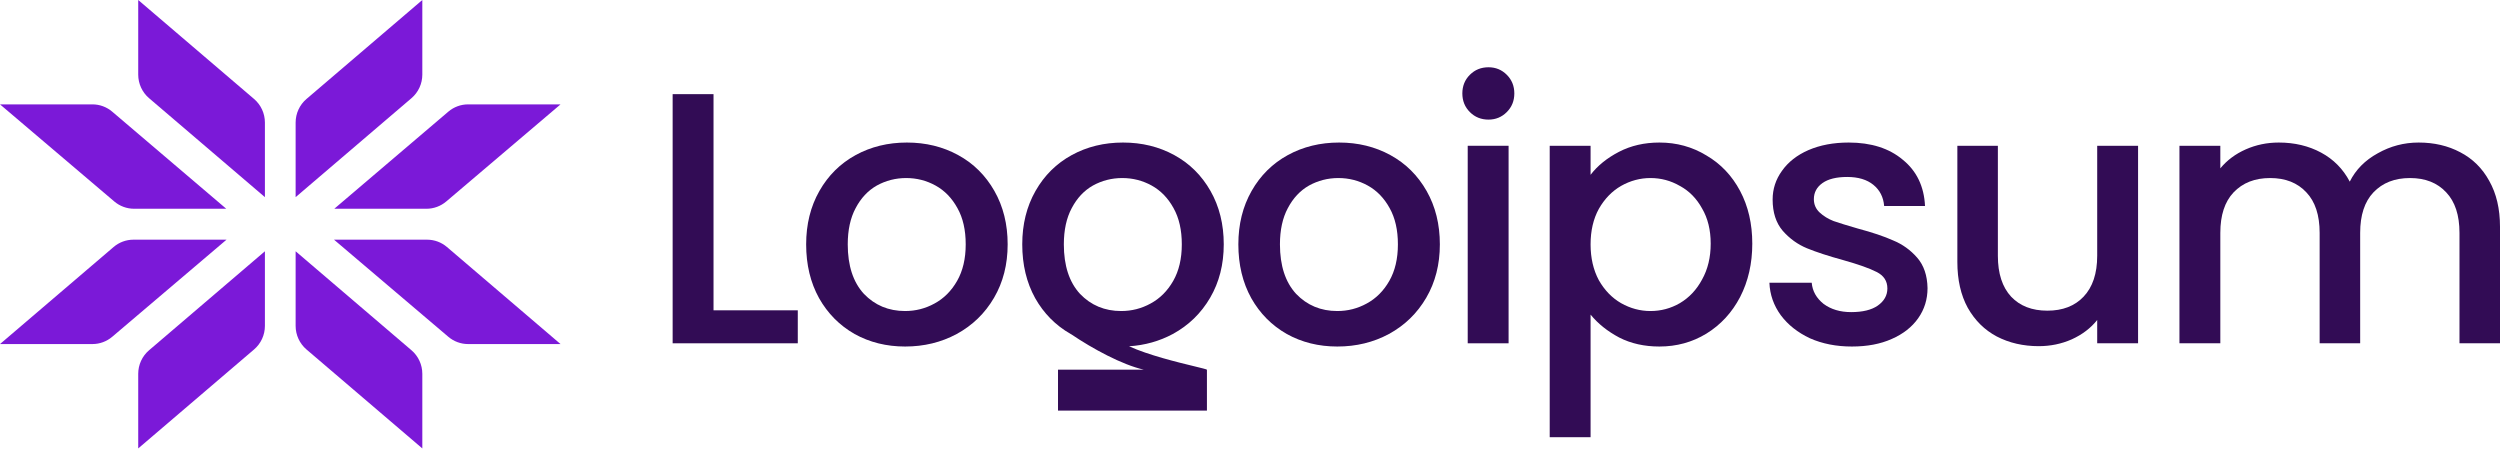
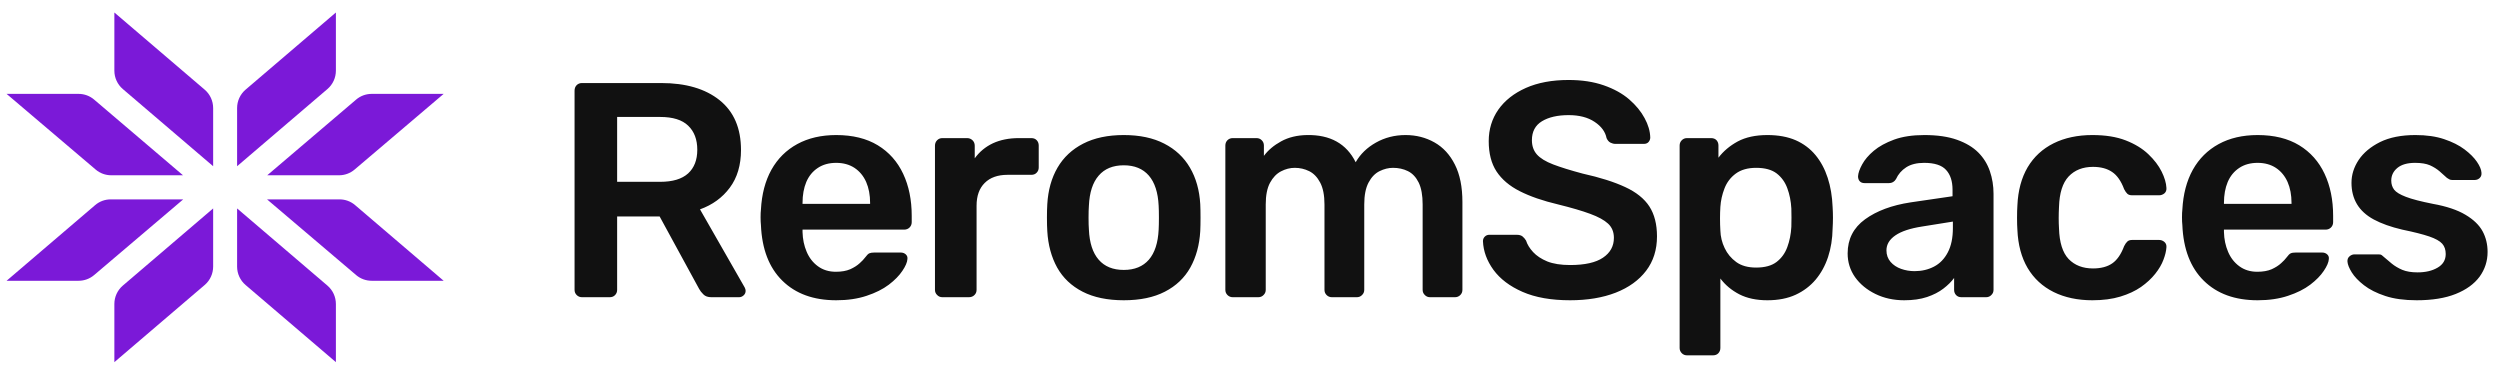
- <svg xmlns="http://www.w3.org/2000/svg" width="223" height="40" viewBox="0 0 223 40" fill="none">
-   <path d="M12.329 0L22.663 8.829C23.276 9.353 23.63 10.122 23.63 10.932V17.586L13.296 8.757C12.682 8.233 12.329 7.464 12.329 6.654V0Z" fill="#7B19D8" />
-   <path d="M12.329 40L22.663 31.171C23.276 30.647 23.63 29.878 23.63 29.068V22.414L13.296 31.243C12.682 31.767 12.329 32.536 12.329 33.346V40Z" fill="#7B19D8" />
-   <path d="M0 9.31L10.194 17.971C10.688 18.39 11.314 18.621 11.96 18.621H20.181L10.012 9.963C9.518 9.541 8.891 9.31 8.243 9.31H0Z" fill="#7B19D8" />
-   <path d="M0 30.69L10.131 22.035C10.626 21.611 11.254 21.379 11.903 21.379H20.206L10.012 30.039C9.518 30.459 8.892 30.69 8.245 30.69H0Z" fill="#7B19D8" />
-   <path d="M37.671 0L27.337 8.829C26.724 9.353 26.37 10.122 26.37 10.932V17.586L36.704 8.757C37.318 8.233 37.671 7.464 37.671 6.654V0Z" fill="#7B19D8" />
-   <path d="M37.671 40L27.337 31.171C26.724 30.647 26.37 29.878 26.37 29.068V22.414L36.704 31.243C37.318 31.767 37.671 32.536 37.671 33.346V40Z" fill="#7B19D8" />
-   <path d="M50 9.31L39.806 17.971C39.312 18.39 38.686 18.621 38.04 18.621H29.819L39.987 9.963C40.482 9.541 41.109 9.31 41.757 9.31H50Z" fill="#7B19D8" />
-   <path d="M50 30.69L39.869 22.035C39.374 21.611 38.746 21.379 38.097 21.379H29.794L39.988 30.039C40.482 30.459 41.108 30.69 41.755 30.69H50Z" fill="#7B19D8" />
-   <path d="M132.775 10.669C132.114 10.669 131.56 10.445 131.112 9.997C130.664 9.549 130.441 8.995 130.441 8.334C130.441 7.673 130.664 7.119 131.112 6.672C131.56 6.224 132.114 6 132.775 6C133.415 6 133.959 6.224 134.406 6.672C134.854 7.119 135.078 7.673 135.078 8.334C135.078 8.995 134.854 9.549 134.406 9.997C133.959 10.445 133.415 10.669 132.775 10.669Z" fill="#320C55" />
-   <path d="M134.566 13.003V30.622H130.92V13.003H134.566Z" fill="#320C55" />
-   <path fill-rule="evenodd" clip-rule="evenodd" d="M144.407 13.546C143.341 14.101 142.498 14.783 141.88 15.593V13.003H138.234V39H141.88V28.064C142.541 28.874 143.394 29.556 144.439 30.11C145.483 30.643 146.678 30.91 148.021 30.91C149.556 30.91 150.953 30.526 152.211 29.759C153.49 28.97 154.492 27.883 155.217 26.497C155.942 25.09 156.304 23.502 156.304 21.733C156.304 19.963 155.942 18.396 155.217 17.032C154.492 15.668 153.49 14.612 152.211 13.866C150.953 13.099 149.556 12.715 148.021 12.715C146.678 12.715 145.473 12.992 144.407 13.546ZM151.827 18.599C152.339 19.473 152.594 20.517 152.594 21.733C152.594 22.948 152.339 24.014 151.827 24.93C151.336 25.847 150.675 26.55 149.844 27.041C149.034 27.51 148.159 27.744 147.221 27.744C146.304 27.744 145.43 27.51 144.599 27.041C143.788 26.572 143.127 25.89 142.616 24.994C142.125 24.078 141.88 23.012 141.88 21.797C141.88 20.581 142.125 19.526 142.616 18.631C143.127 17.735 143.788 17.053 144.599 16.584C145.43 16.115 146.304 15.881 147.221 15.881C148.159 15.881 149.034 16.115 149.844 16.584C150.675 17.032 151.336 17.703 151.827 18.599Z" fill="#320C55" />
-   <path d="M165.187 30.91C163.801 30.91 162.554 30.665 161.445 30.174C160.358 29.663 159.494 28.981 158.855 28.128C158.215 27.254 157.874 26.284 157.831 25.218H161.605C161.669 25.964 162.021 26.593 162.661 27.105C163.322 27.595 164.143 27.84 165.123 27.84C166.147 27.84 166.936 27.648 167.49 27.265C168.066 26.86 168.354 26.348 168.354 25.73C168.354 25.069 168.034 24.578 167.394 24.259C166.776 23.939 165.784 23.587 164.42 23.203C163.098 22.841 162.021 22.489 161.189 22.148C160.358 21.807 159.633 21.285 159.015 20.581C158.418 19.878 158.119 18.951 158.119 17.799C158.119 16.861 158.396 16.009 158.951 15.241C159.505 14.453 160.294 13.834 161.317 13.387C162.362 12.939 163.556 12.715 164.899 12.715C166.904 12.715 168.514 13.227 169.729 14.25C170.966 15.252 171.627 16.627 171.712 18.375H168.066C168.002 17.586 167.682 16.957 167.106 16.488C166.531 16.019 165.752 15.785 164.772 15.785C163.812 15.785 163.076 15.966 162.565 16.328C162.053 16.691 161.797 17.171 161.797 17.767C161.797 18.236 161.968 18.631 162.309 18.951C162.65 19.27 163.066 19.526 163.556 19.718C164.047 19.889 164.772 20.112 165.731 20.39C167.01 20.731 168.055 21.082 168.865 21.445C169.697 21.786 170.411 22.297 171.008 22.98C171.605 23.662 171.914 24.568 171.936 25.698C171.936 26.7 171.659 27.595 171.104 28.384C170.55 29.172 169.761 29.791 168.737 30.238C167.735 30.686 166.552 30.91 165.187 30.91Z" fill="#320C55" />
-   <path d="M219.45 13.579C218.362 13.003 217.126 12.715 215.74 12.715C214.439 12.715 213.224 13.035 212.094 13.674C210.964 14.293 210.132 15.135 209.599 16.201C209.002 15.071 208.149 14.207 207.04 13.611C205.932 13.014 204.674 12.715 203.266 12.715C202.222 12.715 201.241 12.918 200.324 13.323C199.407 13.728 198.65 14.293 198.053 15.017V13.003H194.407V30.622H198.053V20.773C198.053 19.196 198.448 17.991 199.236 17.16C200.047 16.307 201.134 15.881 202.499 15.881C203.863 15.881 204.94 16.307 205.729 17.16C206.518 17.991 206.912 19.196 206.912 20.773V30.622H210.527V20.773C210.527 19.196 210.921 17.991 211.71 17.16C212.52 16.307 213.608 15.881 214.972 15.881C216.337 15.881 217.414 16.307 218.203 17.16C218.991 17.991 219.386 19.196 219.386 20.773V30.622H223V20.23C223 18.631 222.68 17.267 222.041 16.137C221.422 15.007 220.559 14.154 219.45 13.579Z" fill="#320C55" />
-   <path d="M190.716 30.622V13.003H187.07V22.82C187.07 24.397 186.664 25.612 185.854 26.465C185.065 27.297 183.989 27.712 182.624 27.712C181.259 27.712 180.183 27.297 179.394 26.465C178.605 25.612 178.21 24.397 178.21 22.82V13.003H174.596V23.363C174.596 24.962 174.905 26.326 175.524 27.456C176.163 28.586 177.027 29.439 178.114 30.015C179.223 30.59 180.47 30.878 181.856 30.878C182.901 30.878 183.882 30.675 184.799 30.27C185.737 29.844 186.494 29.268 187.07 28.544V30.622H190.716Z" fill="#320C55" />
-   <path fill-rule="evenodd" clip-rule="evenodd" d="M114.779 29.791C116.122 30.537 117.625 30.91 119.288 30.91C120.973 30.91 122.508 30.537 123.894 29.791C125.301 29.023 126.41 27.947 127.22 26.561C128.03 25.175 128.435 23.587 128.435 21.797C128.435 20.006 128.041 18.418 127.252 17.032C126.463 15.646 125.386 14.58 124.022 13.834C122.657 13.088 121.133 12.715 119.448 12.715C117.764 12.715 116.239 13.088 114.874 13.834C113.51 14.58 112.433 15.646 111.644 17.032C110.855 18.418 110.461 20.006 110.461 21.797C110.461 23.608 110.845 25.207 111.612 26.593C112.38 27.957 113.435 29.023 114.779 29.791ZM121.911 27.073C121.101 27.52 120.226 27.744 119.288 27.744C117.817 27.744 116.591 27.233 115.61 26.209C114.651 25.165 114.171 23.694 114.171 21.797C114.171 20.517 114.405 19.441 114.874 18.567C115.344 17.672 115.973 17 116.761 16.552C117.572 16.105 118.446 15.881 119.384 15.881C120.322 15.881 121.196 16.105 122.007 16.552C122.817 17 123.467 17.672 123.958 18.567C124.448 19.441 124.693 20.517 124.693 21.797C124.693 23.076 124.437 24.163 123.926 25.058C123.414 25.953 122.742 26.625 121.911 27.073Z" fill="#320C55" />
-   <path fill-rule="evenodd" clip-rule="evenodd" d="M95.576 29.831C95.552 29.818 95.527 29.804 95.502 29.791C94.159 29.023 93.104 27.957 92.336 26.593C91.568 25.207 91.185 23.608 91.185 21.797C91.185 20.006 91.579 18.418 92.368 17.032C93.157 15.646 94.234 14.58 95.598 13.834C96.963 13.088 98.487 12.715 100.172 12.715C101.856 12.715 103.381 13.088 104.746 13.834C106.11 14.58 107.187 15.646 107.976 17.032C108.765 18.418 109.159 20.006 109.159 21.797C109.159 23.587 108.754 25.175 107.944 26.561C107.134 27.947 106.025 29.023 104.618 29.791C103.426 30.432 102.124 30.798 100.711 30.888C102.442 31.68 105.075 32.319 106.553 32.678C107.186 32.832 107.607 32.934 107.656 32.975L107.658 32.975V36.623H94.374V32.975H102.029C100.082 32.535 97.437 31.092 95.576 29.831ZM100.012 27.744C100.95 27.744 101.824 27.52 102.635 27.073C103.466 26.625 104.138 25.953 104.65 25.058C105.161 24.163 105.417 23.076 105.417 21.797C105.417 20.517 105.172 19.441 104.682 18.567C104.191 17.672 103.541 17 102.731 16.552C101.92 16.105 101.046 15.881 100.108 15.881C99.17 15.881 98.296 16.105 97.485 16.552C96.696 17 96.067 17.672 95.598 18.567C95.129 19.441 94.895 20.517 94.895 21.797C94.895 23.694 95.374 25.165 96.334 26.209C97.315 27.233 98.541 27.744 100.012 27.744Z" fill="#320C55" />
-   <path fill-rule="evenodd" clip-rule="evenodd" d="M76.226 29.791C77.57 30.537 79.073 30.91 80.736 30.91C82.42 30.91 83.956 30.537 85.341 29.791C86.749 29.023 87.858 27.947 88.668 26.561C89.478 25.175 89.883 23.587 89.883 21.797C89.883 20.006 89.489 18.418 88.7 17.032C87.911 15.646 86.834 14.58 85.469 13.834C84.105 13.088 82.58 12.715 80.896 12.715C79.211 12.715 77.687 13.088 76.322 13.834C74.958 14.58 73.881 15.646 73.092 17.032C72.303 18.418 71.909 20.006 71.909 21.797C71.909 23.608 72.292 25.207 73.06 26.593C73.828 27.957 74.883 29.023 76.226 29.791ZM83.359 27.073C82.548 27.52 81.674 27.744 80.736 27.744C79.265 27.744 78.039 27.233 77.058 26.209C76.098 25.165 75.619 23.694 75.619 21.797C75.619 20.517 75.853 19.441 76.322 18.567C76.791 17.672 77.42 17 78.209 16.552C79.019 16.105 79.894 15.881 80.832 15.881C81.77 15.881 82.644 16.105 83.454 16.552C84.265 17 84.915 17.672 85.405 18.567C85.896 19.441 86.141 20.517 86.141 21.797C86.141 23.076 85.885 24.163 85.373 25.058C84.862 25.953 84.19 26.625 83.359 27.073Z" fill="#320C55" />
-   <path d="M63.646 27.68H71.162V30.622H60V8.398H63.646V27.68Z" fill="#320C55" />
+ <svg xmlns="http://www.w3.org/2000/svg" data-logo="logo" viewBox="0 0 286 43">
+   <g id="logogram" transform="translate(0, 1) rotate(0) ">
+     <path d="M13.083 0.43L23.417 9.259C24.031 9.783 24.384 10.552 24.384 11.362V18.016L14.05 9.187C13.437 8.663 13.083 7.894 13.083 7.084V0.43Z" fill="#7B19D8" />
+     <path d="M13.083 40.43L23.417 31.601C24.031 31.077 24.384 30.308 24.384 29.498V22.844L14.05 31.673C13.437 32.197 13.083 32.966 13.083 33.776V40.43Z" fill="#7B19D8" />
+     <path d="M0.754 9.74L10.948 18.401C11.442 18.82 12.068 19.051 12.715 19.051H20.935L10.767 10.393C10.272 9.971 9.646 9.74 8.998 9.74H0.754Z" fill="#7B19D8" />
+     <path d="M0.754 31.12L10.885 22.465C11.38 22.041 12.009 21.809 12.658 21.809H20.96L10.766 30.469C10.272 30.889 9.646 31.12 9 31.12H0.754Z" fill="#7B19D8" />
+     <path d="M38.426 0.43L28.091 9.259C27.478 9.783 27.124 10.552 27.124 11.362V18.016L37.458 9.187C38.072 8.663 38.426 7.894 38.426 7.084V0.43Z" fill="#7B19D8" />
+     <path d="M38.426 40.43L28.091 31.601C27.478 31.077 27.124 30.308 27.124 29.498V22.844L37.458 31.673C38.072 32.197 38.426 32.966 38.426 33.776V40.43Z" fill="#7B19D8" />
+     <path d="M50.754 9.74L40.561 18.401C40.067 18.82 39.441 19.051 38.794 19.051H30.573L40.742 10.393C41.236 9.971 41.863 9.74 42.511 9.74H50.754Z" fill="#7B19D8" />
+     <path d="M50.754 31.12L40.623 22.465C40.128 22.041 39.5 21.809 38.851 21.809H30.549L40.742 30.469C41.237 30.889 41.862 31.12 42.509 31.12H50.754Z" fill="#7B19D8" />
+   </g>
+   <g id="logotype" transform="translate(57, 2)">
+     <path fill="#111111" d="M12.76 32L9.57 32Q9.22 32 8.97 31.75Q8.73 31.51 8.73 31.16L8.73 31.16L8.73 8.37Q8.73 7.99 8.97 7.74Q9.22 7.50 9.57 7.50L9.57 7.50L18.64 7.50Q22.87 7.50 25.32 9.46Q27.77 11.42 27.77 15.16L27.77 15.16Q27.77 17.75 26.49 19.47Q25.22 21.18 23.08 21.95L23.08 21.95L28.19 30.88Q28.30 31.09 28.30 31.27L28.30 31.27Q28.30 31.58 28.07 31.79Q27.84 32 27.56 32L27.56 32L24.38 32Q23.78 32 23.47 31.68Q23.15 31.37 22.98 31.05L22.98 31.05L18.46 22.76L13.60 22.76L13.60 31.16Q13.60 31.51 13.37 31.75Q13.14 32 12.76 32L12.76 32ZM13.60 11.38L13.60 18.80L18.53 18.80Q20.66 18.80 21.72 17.84Q22.77 16.88 22.77 15.13L22.77 15.13Q22.77 13.38 21.73 12.38Q20.70 11.38 18.53 11.38L18.53 11.38L13.60 11.38ZM38.66 32.35L38.66 32.35Q34.77 32.35 32.50 30.11Q30.22 27.87 30.05 23.74L30.05 23.74Q30.01 23.39 30.01 22.85Q30.01 22.30 30.05 21.99L30.05 21.99Q30.19 19.33 31.25 17.42Q32.32 15.51 34.21 14.48Q36.10 13.45 38.66 13.45L38.66 13.45Q41.49 13.45 43.42 14.62Q45.34 15.79 46.32 17.88Q47.30 19.96 47.30 22.69L47.30 22.69L47.30 23.42Q47.30 23.77 47.06 24.02Q46.81 24.27 46.43 24.27L46.43 24.27L34.81 24.27Q34.81 24.27 34.81 24.37Q34.81 24.48 34.81 24.54L34.81 24.54Q34.84 25.77 35.28 26.80Q35.72 27.84 36.57 28.46Q37.43 29.09 38.62 29.09L38.62 29.09Q39.60 29.09 40.27 28.80Q40.93 28.50 41.35 28.11Q41.77 27.73 41.95 27.48L41.95 27.48Q42.26 27.06 42.45 26.98Q42.65 26.89 43.03 26.89L43.03 26.89L46.04 26.89Q46.39 26.89 46.62 27.10Q46.85 27.31 46.81 27.63L46.81 27.63Q46.78 28.18 46.23 28.99Q45.69 29.80 44.68 30.57Q43.66 31.34 42.14 31.84Q40.62 32.35 38.66 32.35ZM34.81 21.22L34.81 21.32L42.54 21.32L42.54 21.22Q42.54 19.85 42.09 18.82Q41.63 17.79 40.76 17.21Q39.88 16.63 38.66 16.63L38.66 16.63Q37.43 16.63 36.56 17.21Q35.68 17.79 35.24 18.82Q34.81 19.85 34.81 21.22L34.81 21.22ZM53.85 32L50.80 32Q50.45 32 50.21 31.75Q49.96 31.51 49.96 31.16L49.96 31.16L49.96 14.67Q49.96 14.29 50.21 14.04Q50.45 13.80 50.80 13.80L50.80 13.80L53.64 13.80Q53.99 13.80 54.25 14.04Q54.51 14.29 54.51 14.67L54.51 14.67L54.51 16.11Q55.32 14.99 56.59 14.39Q57.87 13.80 59.55 13.80L59.55 13.80L60.99 13.80Q61.37 13.80 61.60 14.04Q61.83 14.29 61.83 14.64L61.83 14.64L61.83 17.16Q61.83 17.51 61.60 17.75Q61.37 18 60.99 18L60.99 18L58.26 18Q56.58 18 55.65 18.93Q54.72 19.85 54.72 21.53L54.72 21.53L54.72 31.16Q54.72 31.51 54.48 31.75Q54.23 32 53.85 32L53.85 32ZM71.56 32.35L71.56 32.35Q68.76 32.35 66.85 31.37Q64.94 30.39 63.94 28.61Q62.95 26.82 62.81 24.44L62.81 24.44Q62.77 23.81 62.77 22.90Q62.77 21.99 62.81 21.36L62.81 21.36Q62.95 18.95 63.98 17.18Q65.01 15.41 66.92 14.43Q68.83 13.45 71.56 13.45L71.56 13.45Q74.29 13.45 76.19 14.43Q78.10 15.41 79.13 17.18Q80.17 18.95 80.31 21.36L80.31 21.36Q80.34 21.99 80.34 22.90Q80.34 23.81 80.31 24.44L80.31 24.44Q80.17 26.82 79.17 28.61Q78.17 30.39 76.26 31.37Q74.36 32.35 71.56 32.35ZM71.56 28.88L71.56 28.88Q73.41 28.88 74.43 27.71Q75.44 26.54 75.55 24.27L75.55 24.27Q75.58 23.74 75.58 22.90Q75.58 22.06 75.55 21.53L75.55 21.53Q75.44 19.26 74.43 18.09Q73.41 16.91 71.56 16.91L71.56 16.91Q69.70 16.91 68.69 18.09Q67.67 19.26 67.57 21.53L67.57 21.53Q67.53 22.06 67.53 22.90Q67.53 23.74 67.57 24.27L67.57 24.27Q67.67 26.54 68.69 27.71Q69.70 28.88 71.56 28.88ZM86.96 32L84.02 32Q83.67 32 83.42 31.75Q83.18 31.51 83.18 31.16L83.18 31.16L83.18 14.64Q83.18 14.29 83.42 14.04Q83.67 13.80 84.02 13.80L84.02 13.80L86.75 13.80Q87.10 13.80 87.34 14.04Q87.59 14.29 87.59 14.64L87.59 14.64L87.59 15.83Q88.32 14.85 89.56 14.17Q90.81 13.48 92.52 13.45L92.52 13.45Q96.51 13.38 98.09 16.56L98.09 16.56Q98.89 15.16 100.41 14.31Q101.94 13.45 103.79 13.45L103.79 13.45Q105.61 13.45 107.10 14.29Q108.59 15.13 109.44 16.83Q110.30 18.52 110.30 21.11L110.30 21.11L110.30 31.16Q110.30 31.51 110.06 31.75Q109.81 32 109.46 32L109.46 32L106.59 32Q106.24 32 106.00 31.75Q105.75 31.51 105.75 31.16L105.75 31.16L105.75 21.39Q105.75 19.82 105.30 18.89Q104.84 17.96 104.07 17.58Q103.30 17.20 102.36 17.20L102.36 17.20Q101.59 17.20 100.82 17.58Q100.05 17.96 99.56 18.89Q99.07 19.82 99.07 21.39L99.07 21.39L99.07 31.16Q99.07 31.51 98.82 31.75Q98.58 32 98.23 32L98.23 32L95.36 32Q95.01 32 94.76 31.75Q94.52 31.51 94.52 31.16L94.52 31.16L94.52 21.39Q94.52 19.82 94.03 18.89Q93.54 17.96 92.77 17.58Q92.00 17.20 91.12 17.20L91.12 17.20Q90.32 17.20 89.55 17.60Q88.78 18 88.29 18.91Q87.80 19.82 87.80 21.39L87.80 21.39L87.80 31.16Q87.80 31.51 87.55 31.75Q87.31 32 86.96 32L86.96 32ZM122.62 32.35L122.62 32.35Q119.37 32.35 117.18 31.39Q114.99 30.43 113.85 28.87Q112.72 27.31 112.65 25.59L112.65 25.59Q112.65 25.28 112.86 25.07Q113.07 24.86 113.38 24.86L113.38 24.86L116.50 24.86Q116.95 24.86 117.18 25.05Q117.41 25.24 117.58 25.52L117.58 25.52Q117.79 26.19 118.39 26.84Q118.98 27.48 120.01 27.91Q121.05 28.32 122.62 28.32L122.62 28.32Q125.14 28.32 126.38 27.48Q127.63 26.64 127.63 25.21L127.63 25.21Q127.63 24.20 126.96 23.58Q126.30 22.97 124.91 22.46Q123.53 21.95 121.26 21.39L121.26 21.39Q118.63 20.77 116.86 19.87Q115.10 18.98 114.20 17.61Q113.31 16.25 113.31 14.15L113.31 14.15Q113.31 12.12 114.41 10.54Q115.52 8.97 117.56 8.06Q119.61 7.15 122.45 7.15L122.45 7.15Q124.72 7.15 126.47 7.76Q128.22 8.37 129.38 9.37Q130.53 10.37 131.14 11.51Q131.76 12.64 131.79 13.73L131.79 13.73Q131.79 14.01 131.60 14.24Q131.41 14.46 131.06 14.46L131.06 14.46L127.80 14.46Q127.52 14.46 127.24 14.32Q126.96 14.18 126.79 13.80L126.79 13.80Q126.58 12.71 125.42 11.94Q124.27 11.17 122.45 11.17L122.45 11.17Q120.56 11.17 119.40 11.87Q118.25 12.57 118.25 14.04L118.25 14.04Q118.25 15.02 118.82 15.67Q119.40 16.32 120.68 16.81Q121.96 17.30 124.06 17.86L124.06 17.86Q127.03 18.52 128.92 19.40Q130.81 20.27 131.69 21.62Q132.56 22.97 132.56 25.04L132.56 25.04Q132.56 27.34 131.32 28.97Q130.08 30.60 127.84 31.48Q125.60 32.35 122.62 32.35ZM138.97 38.65L135.99 38.65Q135.64 38.65 135.40 38.41Q135.15 38.16 135.15 37.81L135.15 37.81L135.15 14.64Q135.15 14.29 135.40 14.04Q135.64 13.80 135.99 13.80L135.99 13.80L138.75 13.80Q139.14 13.80 139.37 14.04Q139.59 14.29 139.59 14.64L139.59 14.64L139.59 16.04Q140.44 14.92 141.80 14.18Q143.17 13.45 145.19 13.45L145.19 13.45Q147.05 13.45 148.42 14.04Q149.78 14.64 150.69 15.74Q151.60 16.84 152.09 18.35Q152.58 19.85 152.65 21.67L152.65 21.67Q152.69 22.27 152.69 22.90Q152.69 23.53 152.65 24.16L152.65 24.16Q152.62 25.91 152.13 27.40Q151.64 28.88 150.71 29.99Q149.78 31.09 148.42 31.72Q147.05 32.35 145.19 32.35L145.19 32.35Q143.31 32.35 141.98 31.67Q140.65 30.98 139.81 29.86L139.81 29.86L139.81 37.81Q139.81 38.16 139.58 38.41Q139.35 38.65 138.97 38.65L138.97 38.65ZM143.90 28.61L143.90 28.61Q145.41 28.61 146.25 27.96Q147.09 27.31 147.47 26.26Q147.86 25.21 147.93 23.95L147.93 23.95Q147.96 22.90 147.93 21.85L147.93 21.85Q147.86 20.59 147.47 19.54Q147.09 18.49 146.25 17.84Q145.41 17.20 143.90 17.20L143.90 17.20Q142.47 17.20 141.57 17.86Q140.68 18.52 140.28 19.56Q139.88 20.59 139.81 21.67L139.81 21.67Q139.77 22.30 139.77 23.00Q139.77 23.70 139.81 24.37L139.81 24.37Q139.84 25.42 140.30 26.38Q140.75 27.34 141.63 27.98Q142.50 28.61 143.90 28.61ZM160.84 32.35L160.84 32.35Q159.02 32.35 157.55 31.63Q156.08 30.91 155.22 29.71Q154.37 28.50 154.37 26.99L154.37 26.99Q154.37 24.54 156.36 23.09Q158.36 21.64 161.58 21.15L161.58 21.15L166.37 20.45L166.37 19.71Q166.37 18.24 165.63 17.44Q164.90 16.63 163.12 16.63L163.12 16.63Q161.86 16.63 161.07 17.14Q160.28 17.65 159.90 18.49L159.90 18.49Q159.62 18.95 159.09 18.95L159.09 18.95L156.33 18.95Q155.94 18.95 155.75 18.73Q155.56 18.52 155.56 18.17L155.56 18.17Q155.59 17.61 156.03 16.81Q156.47 16.00 157.36 15.25Q158.25 14.50 159.69 13.97Q161.12 13.45 163.15 13.45L163.15 13.45Q165.36 13.45 166.88 13.99Q168.40 14.53 169.31 15.44Q170.22 16.35 170.64 17.58Q171.06 18.80 171.06 20.17L171.06 20.17L171.06 31.16Q171.06 31.51 170.81 31.75Q170.57 32 170.22 32L170.22 32L167.38 32Q167 32 166.77 31.75Q166.55 31.51 166.55 31.16L166.55 31.16L166.55 29.80Q166.09 30.43 165.32 31.02Q164.55 31.61 163.45 31.98Q162.34 32.35 160.84 32.35ZM162.03 29.02L162.03 29.02Q163.25 29.02 164.25 28.50Q165.25 27.98 165.83 26.87Q166.41 25.77 166.41 24.09L166.41 24.09L166.41 23.35L162.91 23.91Q160.84 24.23 159.83 24.93Q158.81 25.63 158.81 26.64L158.81 26.64Q158.81 27.41 159.28 27.96Q159.75 28.50 160.49 28.76Q161.22 29.02 162.03 29.02ZM182.37 32.35L182.37 32.35Q179.84 32.35 177.94 31.41Q176.03 30.46 174.96 28.66Q173.90 26.86 173.79 24.30L173.79 24.30Q173.75 23.77 173.75 22.92Q173.75 22.06 173.79 21.50L173.79 21.50Q173.90 18.95 174.96 17.14Q176.03 15.34 177.94 14.39Q179.84 13.45 182.37 13.45L182.37 13.45Q184.61 13.45 186.18 14.06Q187.75 14.67 188.77 15.64Q189.78 16.60 190.29 17.63Q190.80 18.66 190.84 19.50L190.84 19.50Q190.87 19.89 190.61 20.12Q190.34 20.34 190.00 20.34L190.00 20.34L186.92 20.34Q186.56 20.34 186.37 20.17Q186.18 19.99 186.00 19.64L186.00 19.64Q185.48 18.24 184.62 17.67Q183.77 17.09 182.44 17.09L182.44 17.09Q180.69 17.09 179.65 18.19Q178.62 19.29 178.55 21.67L178.55 21.67Q178.48 23.00 178.55 24.13L178.55 24.13Q178.62 26.54 179.65 27.63Q180.69 28.71 182.44 28.71L182.44 28.71Q183.80 28.71 184.64 28.13Q185.48 27.55 186.00 26.16L186.00 26.16Q186.18 25.80 186.37 25.63Q186.56 25.45 186.92 25.45L186.92 25.45L190.00 25.45Q190.34 25.45 190.61 25.68Q190.87 25.91 190.84 26.29L190.84 26.29Q190.80 26.93 190.50 27.71Q190.21 28.50 189.56 29.32Q188.91 30.14 187.93 30.83Q186.95 31.51 185.57 31.93Q184.19 32.35 182.37 32.35ZM201.27 32.35L201.27 32.35Q197.38 32.35 195.11 30.11Q192.83 27.87 192.66 23.74L192.66 23.74Q192.62 23.39 192.62 22.85Q192.62 22.30 192.66 21.99L192.66 21.99Q192.80 19.33 193.86 17.42Q194.93 15.51 196.82 14.48Q198.71 13.45 201.27 13.45L201.27 13.45Q204.10 13.45 206.03 14.62Q207.95 15.79 208.93 17.88Q209.91 19.96 209.91 22.69L209.91 22.69L209.91 23.42Q209.91 23.77 209.67 24.02Q209.42 24.27 209.04 24.27L209.04 24.27L197.42 24.27Q197.42 24.27 197.42 24.37Q197.42 24.48 197.42 24.54L197.42 24.54Q197.45 25.77 197.89 26.80Q198.33 27.84 199.18 28.46Q200.04 29.09 201.23 29.09L201.23 29.09Q202.21 29.09 202.88 28.80Q203.54 28.50 203.96 28.11Q204.38 27.73 204.56 27.48L204.56 27.48Q204.87 27.06 205.06 26.98Q205.25 26.89 205.64 26.89L205.64 26.89L208.65 26.89Q209 26.89 209.23 27.10Q209.46 27.31 209.42 27.63L209.42 27.63Q209.39 28.18 208.84 28.99Q208.30 29.80 207.29 30.57Q206.27 31.34 204.75 31.84Q203.23 32.35 201.27 32.35ZM197.42 21.22L197.42 21.32L205.15 21.32L205.15 21.22Q205.15 19.85 204.70 18.82Q204.24 17.79 203.37 17.21Q202.49 16.63 201.27 16.63L201.27 16.63Q200.04 16.63 199.17 17.21Q198.29 17.79 197.85 18.82Q197.42 19.85 197.42 21.22L197.42 21.22ZM219.47 32.35L219.47 32.35Q217.36 32.35 215.88 31.86Q214.39 31.37 213.44 30.63Q212.50 29.90 212.04 29.16Q211.59 28.43 211.55 27.94L211.55 27.94Q211.52 27.55 211.78 27.33Q212.04 27.10 212.36 27.10L212.36 27.10L215.13 27.10Q215.26 27.10 215.37 27.13Q215.47 27.17 215.65 27.34L215.65 27.34Q216.10 27.73 216.61 28.15Q217.12 28.57 217.82 28.87Q218.52 29.16 219.57 29.16L219.57 29.16Q220.94 29.16 221.86 28.62Q222.79 28.08 222.79 27.06L222.79 27.06Q222.79 26.33 222.39 25.88Q221.98 25.42 220.90 25.05Q219.81 24.68 217.82 24.27L217.82 24.27Q215.86 23.81 214.56 23.11Q213.27 22.41 212.64 21.36Q212.01 20.31 212.01 18.91L212.01 18.91Q212.01 17.54 212.83 16.30Q213.66 15.06 215.28 14.25Q216.91 13.45 219.32 13.45L219.32 13.45Q221.22 13.45 222.61 13.92Q224.01 14.39 224.94 15.09Q225.87 15.79 226.36 16.51Q226.85 17.23 226.88 17.75L226.88 17.75Q226.92 18.14 226.67 18.37Q226.43 18.59 226.11 18.59L226.11 18.59L223.52 18.59Q223.35 18.59 223.21 18.52Q223.07 18.45 222.93 18.35L222.93 18.35Q222.54 18 222.09 17.60Q221.63 17.20 220.99 16.91Q220.34 16.63 219.29 16.63L219.29 16.63Q217.96 16.63 217.26 17.21Q216.56 17.79 216.56 18.66L216.56 18.66Q216.56 19.26 216.89 19.70Q217.22 20.13 218.24 20.52Q219.25 20.91 221.32 21.32L221.32 21.32Q223.66 21.74 225.05 22.57Q226.43 23.39 227.01 24.46Q227.58 25.52 227.58 26.82L227.58 26.82Q227.58 28.39 226.66 29.66Q225.73 30.91 223.93 31.63Q222.13 32.35 219.47 32.35Z" />
+   </g>
</svg>
